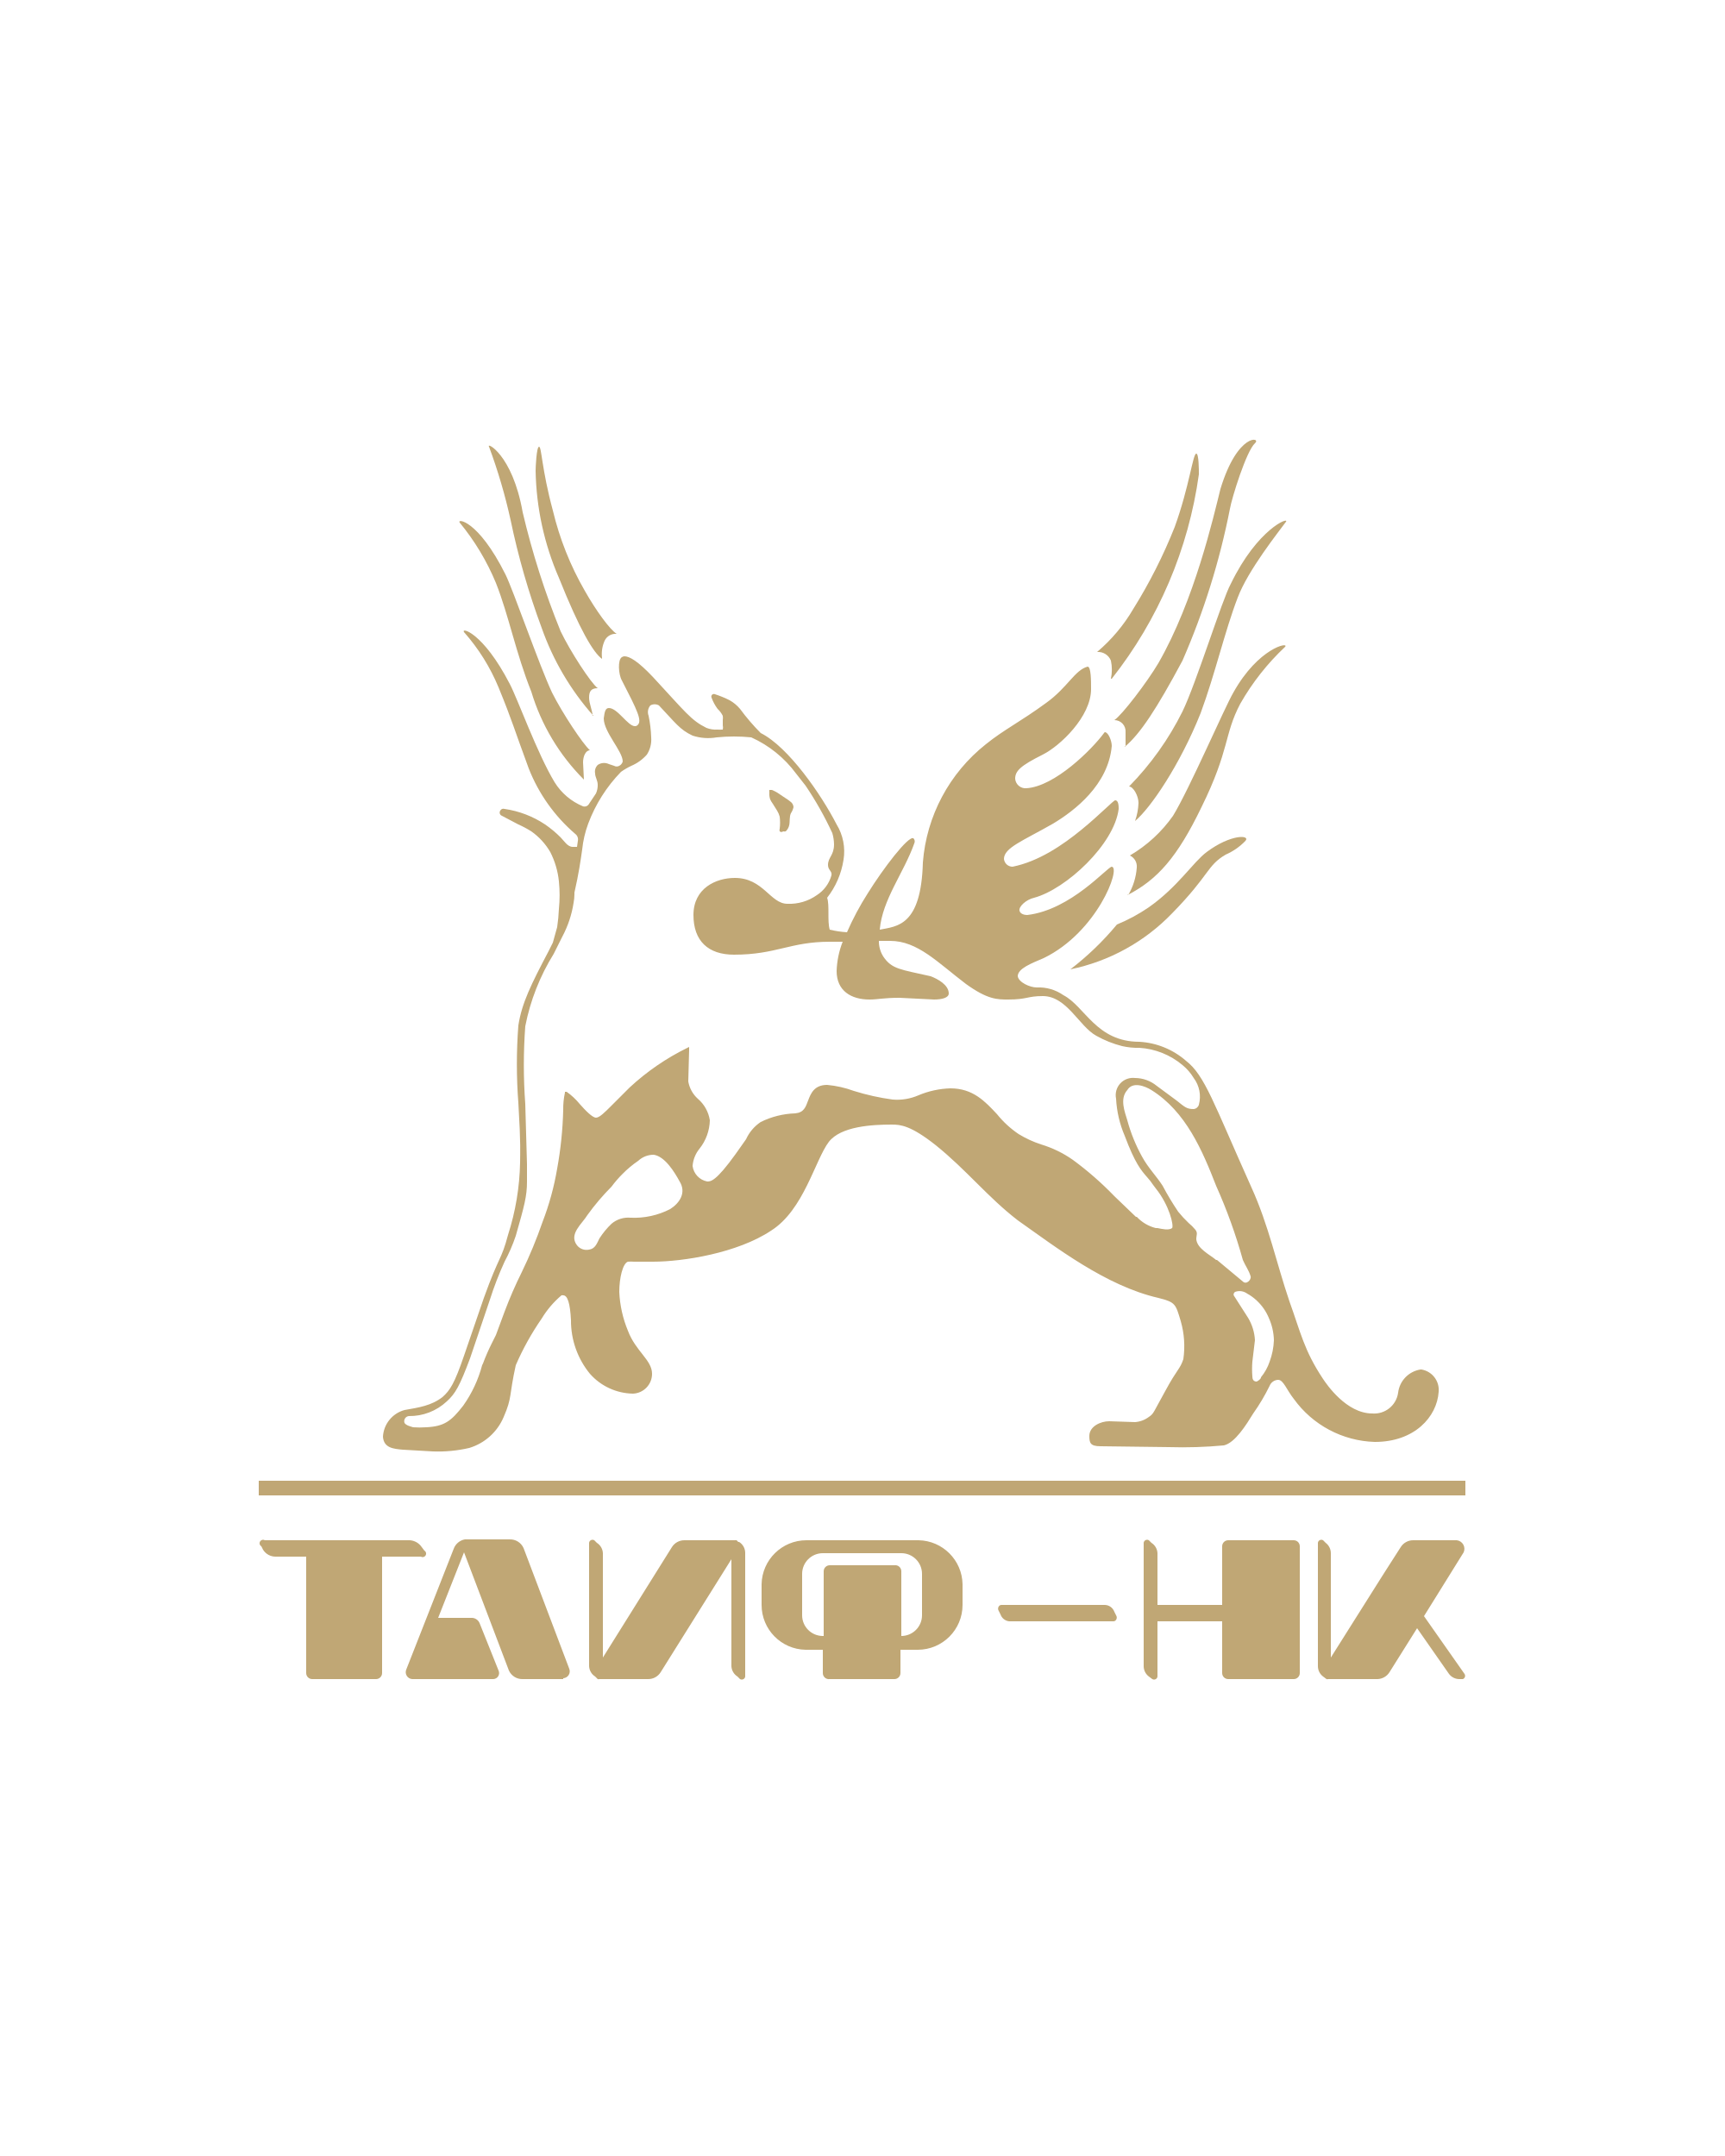
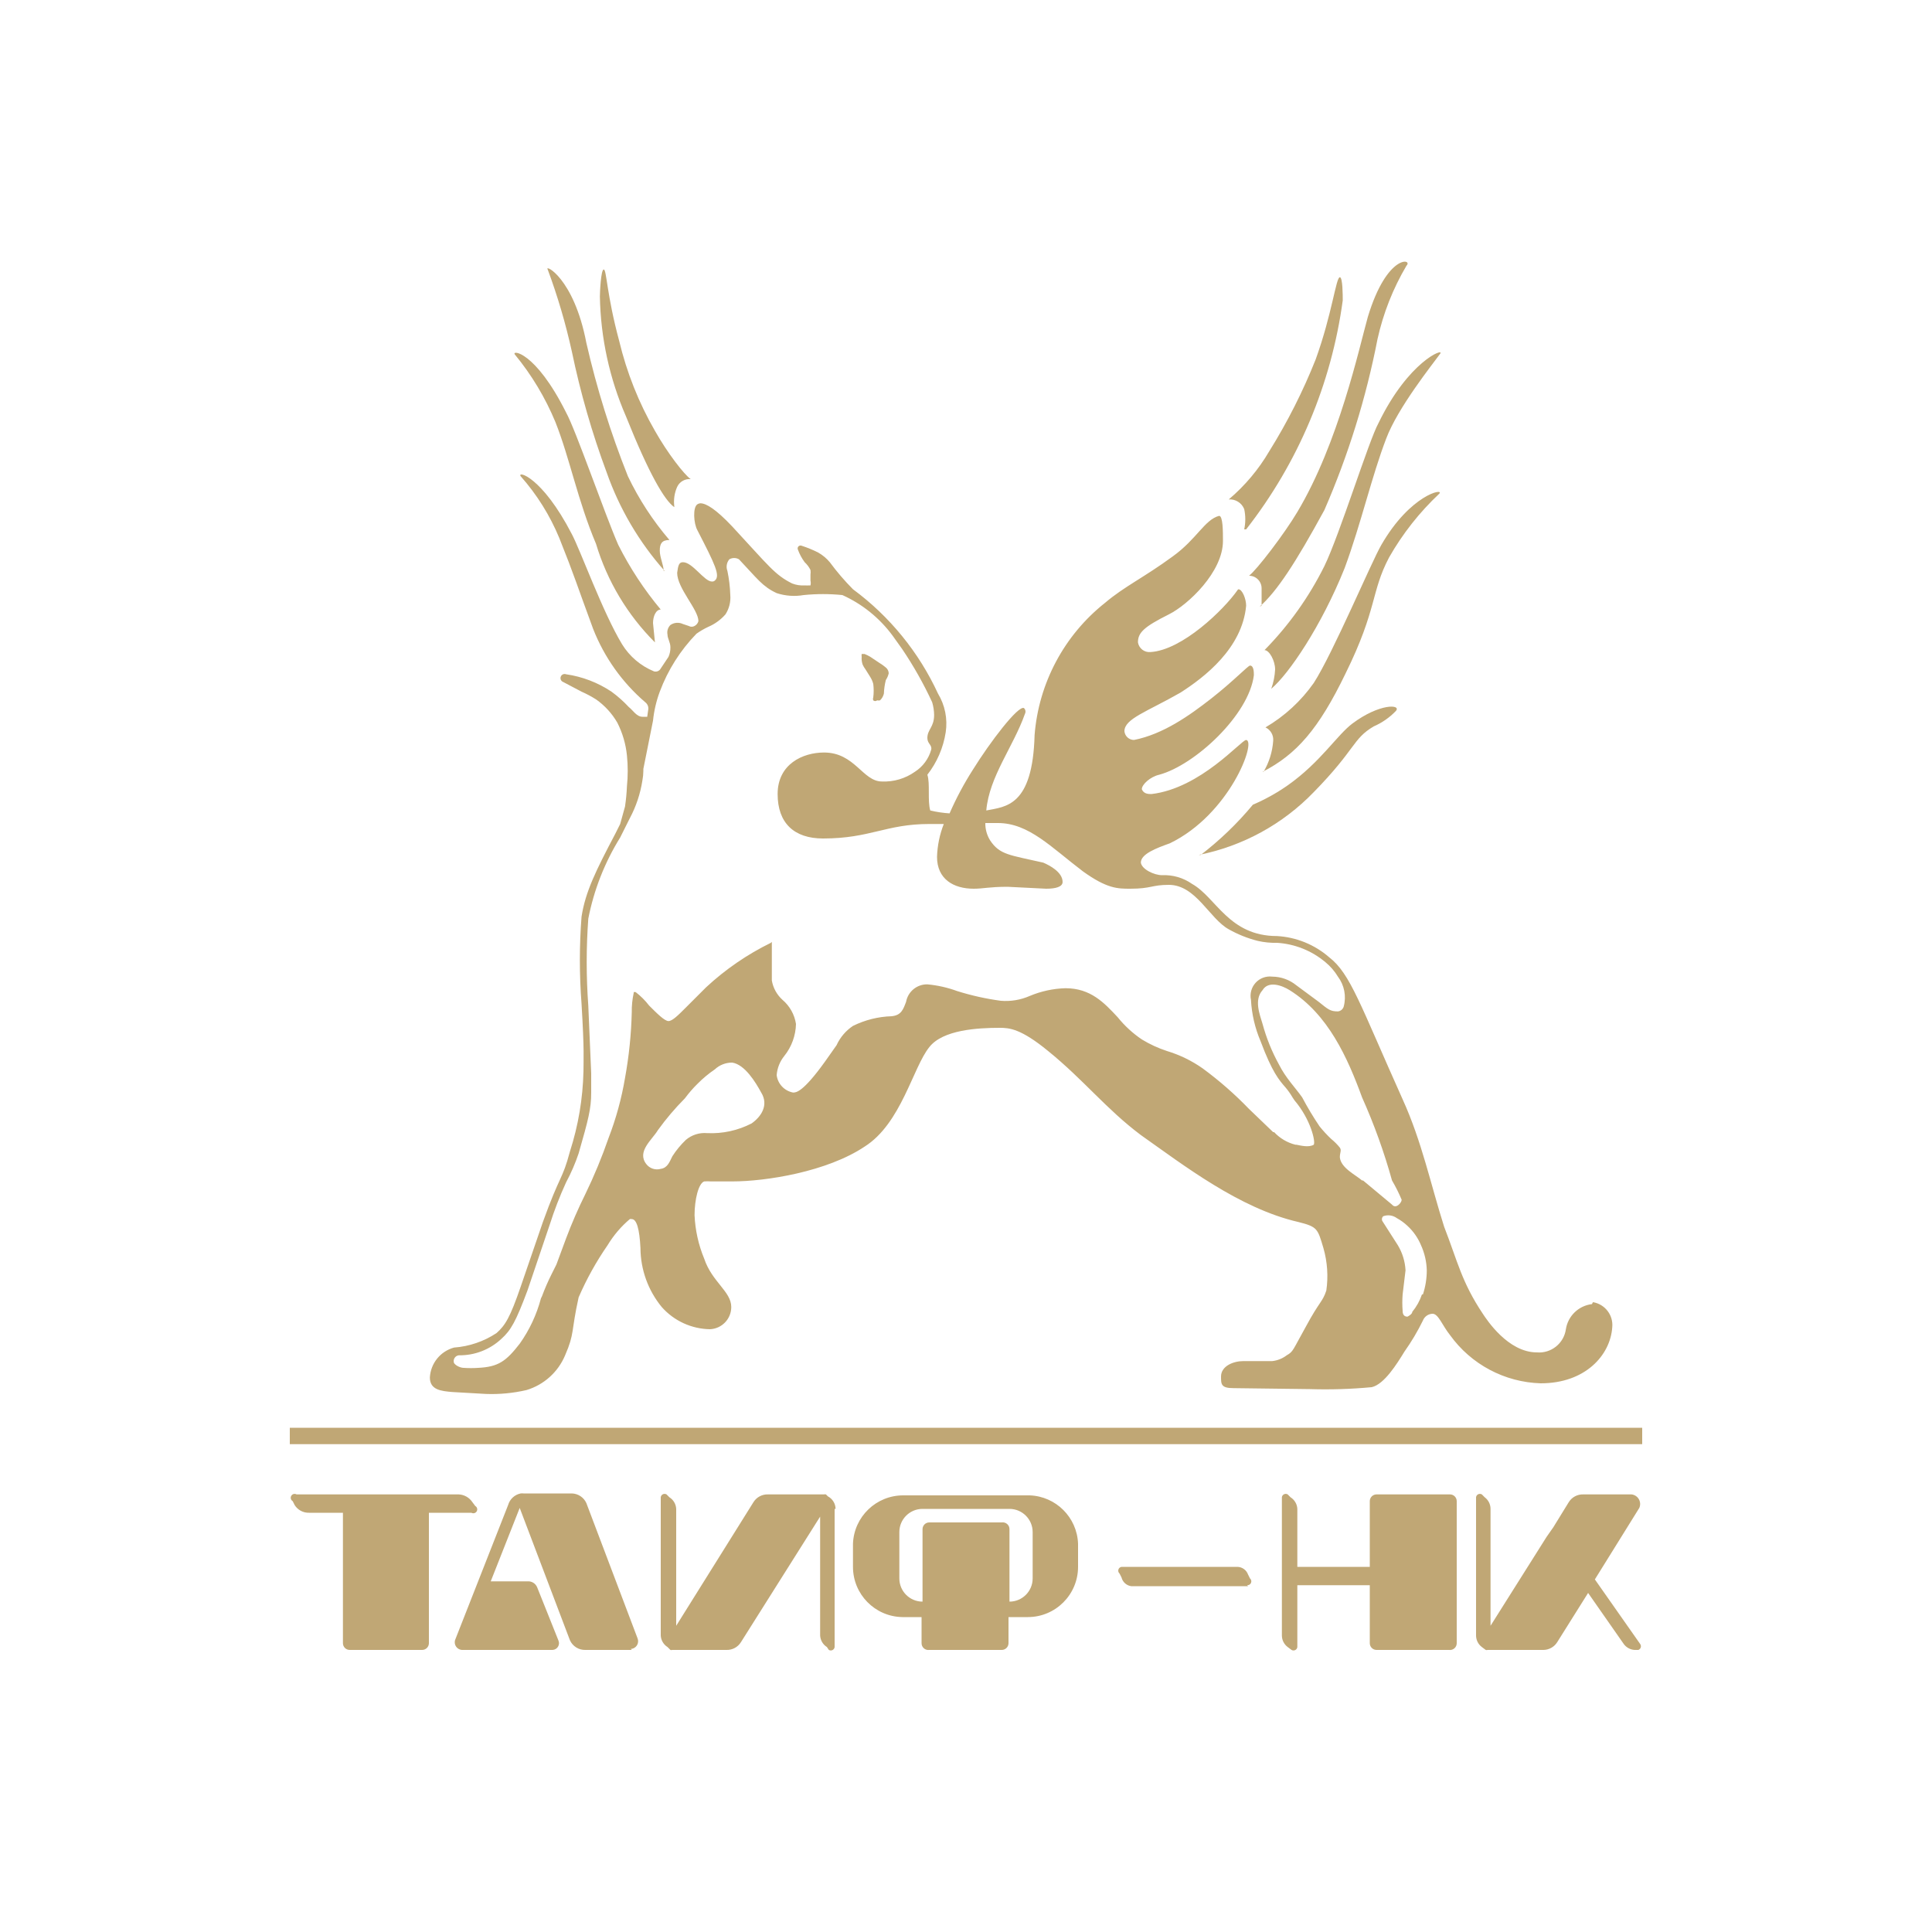
- <svg xmlns="http://www.w3.org/2000/svg" viewBox="0 0 200 250">
-   <defs>
-     <style>.a{fill:#c0a775}</style>
-   </defs>
-   <path d="M30 171.7h139.9v1.7H30zM48.8 180.5h-4.5V194a.7.7 0 0 1-.7.7h-7.4a.7.7 0 0 1-.7-.7v-13.5H32a1.7 1.7 0 0 1-1.5-.8l-.2-.4a.4.4 0 0 1 .4-.7h16.8a1.8 1.8 0 0 1 1.4.8l.3.4a.4.4 0 0 1-.4.7ZM150.7 179.3V194a.7.7 0 0 1-.7.7h-7.6a.7.7 0 0 1-.7-.7v-6h-7.5v6.3a.4.4 0 0 1-.6.4l-.4-.3a1.5 1.5 0 0 1-.6-1.2V179a.4.4 0 0 1 .6-.4l.3.3a1.5 1.5 0 0 1 .7 1.2v6h7.5v-6.8a.7.7 0 0 1 .7-.7h7.6a.7.7 0 0 1 .7.7ZM169.7 194.7h-.5a1.5 1.5 0 0 1-1.2-.6l-3.7-5.3-3.2 5.1a1.7 1.7 0 0 1-1.4.8H154a.3.3 0 0 1-.2 0l-.4-.3a1.5 1.5 0 0 1-.6-1.2V179a.4.4 0 0 1 .6-.4l.3.3a1.5 1.5 0 0 1 .6 1.2v12.1l5.8-9.2.7-1.1 1.6-2.5a1.7 1.7 0 0 1 1.5-.8h5a1 1 0 0 1 .8 1.4l-4.6 7.4 4.7 6.7a.4.4 0 0 1-.2.6ZM86.4 180.1v14.2a.4.4 0 0 1-.6.4l-.3-.3a1.5 1.5 0 0 1-.7-1.2v-12.4l-8.2 13.1a1.7 1.7 0 0 1-1.5.8h-5.6a.3.3 0 0 1-.2 0l-.3-.3a1.5 1.5 0 0 1-.7-1.2V179a.4.4 0 0 1 .6-.4l.3.3a1.5 1.5 0 0 1 .7 1.2v12.1l8-12.8a1.7 1.7 0 0 1 1.5-.8h5.8a.4.4 0 0 1 .2 0l.2.2h.1a1.5 1.5 0 0 1 .7 1.3ZM129.2 188H117a1.2 1.2 0 0 1-1-.8l-.2-.4c-.2-.3 0-.7.3-.7h12a1.2 1.2 0 0 1 1.1.8l.2.4c.2.3 0 .7-.3.7ZM65.3 194.7h-4.7a1.7 1.7 0 0 1-1.6-1L53.8 180l-3 7.6h3.8a1 1 0 0 1 1 .6l2.2 5.5a.7.7 0 0 1-.6 1h-9.4a.8.8 0 0 1-.7-1.1l5.5-14a1.7 1.7 0 0 1 1.3-1.1 1.6 1.6 0 0 1 .3 0h4.9a1.7 1.7 0 0 1 1.6 1l5.3 14a.8.8 0 0 1-.7 1.1ZM106.5 178.6h-13a5.2 5.2 0 0 0-5.2 5.1v2.4a5.2 5.2 0 0 0 5.1 5.2h2v2.7a.7.7 0 0 0 .8.7h7.5a.7.7 0 0 0 .7-.7v-2.7h2a5.2 5.2 0 0 0 5.2-5.2v-2.4a5.2 5.2 0 0 0-5.1-5.1Zm.4 8.7a2.4 2.4 0 0 1-2.4 2.4v-7.5a.7.7 0 0 0-.8-.7h-7.5a.7.7 0 0 0-.7.7v7.5h-.1a2.4 2.4 0 0 1-2.4-2.4v-4.8a2.4 2.4 0 0 1 2.4-2.4h9.1a2.4 2.4 0 0 1 2.4 2.4ZM89.3 92.7a2.7 2.7 0 0 0 .3.5l.5.8a2.6 2.6 0 0 1 .3.7 5.7 5.7 0 0 1 0 1.4.4.4 0 0 0 0 .3.3.3 0 0 0 .4 0 .6.6 0 0 0 .3 0 1.4 1.4 0 0 0 .4-.7c.1-.4 0-1 .2-1.4a2.1 2.1 0 0 0 .3-.7.8.8 0 0 0-.3-.6 5.6 5.6 0 0 0-.7-.5l-.9-.6a3.9 3.9 0 0 0-.6-.3h-.3a1 1 0 0 0 0 .3 2 2 0 0 0 .1.8Z" class="a" />
-   <path d="M164.7 158.8a3.1 3.1 0 0 0-2.6 2.7 2.8 2.8 0 0 1-3 2.4c-3 0-5.3-3.4-5.7-4-2.2-3.3-2.6-5.4-3.9-9-1.5-4.4-2.4-8.8-4.4-13.2-4.4-9.8-5.4-13-7.6-14.7a9 9 0 0 0-5.4-2.2c-5 0-6.3-4.1-8.8-5.4a5 5 0 0 0-3.1-.9c-.8 0-2.1-.6-2.2-1.3 0-.9 1.6-1.5 3-2.1 6.2-3 9-10.5 7.9-10.6-.5 0-4.7 5-9.8 5.6-.3 0-.8-.1-.9-.5-.1-.5.8-1.3 1.7-1.5 3.7-1 9.3-6.2 9.8-10.3 0-.3 0-1-.4-1-.2 0-1.7 1.6-3.9 3.4-2.2 1.8-5 3.7-8 4.3a1 1 0 0 1-1-.9c0-1.3 2.2-2.1 5.7-4.1 2.5-1.5 6.4-4.5 6.8-9 0-.6-.4-1.6-.8-1.6a.2.2 0 0 0-.1.1c-1.4 1.9-5.7 6.2-9 6.4a1.2 1.2 0 0 1-1.3-1.1c0-.9.6-1.5 3.2-2.8 2-1 5.6-4.4 5.6-7.6 0-1 0-2.6-.4-2.6-1.5.4-2.3 2.4-4.8 4.2-3 2.2-4.9 3.1-7 4.8A19.4 19.4 0 0 0 107 100c-.2 7.4-3 7.4-5 7.8.3-3.5 2.8-6.6 4-10a.5.5 0 0 0-.1-.6c-.6-.3-3.5 3.5-5.3 6.4a32.6 32.6 0 0 0-2.4 4.5 11.6 11.6 0 0 1-2-.3c-.3-1 0-2.8-.3-3.7a9.5 9.5 0 0 0 1.9-4.4 6 6 0 0 0-.8-4.1c-1.8-3.5-5.6-9-8.8-10.6a25.2 25.2 0 0 1-2.4-2.8 4.4 4.4 0 0 0-1.2-1 11.8 11.8 0 0 0-1.7-.7.3.3 0 0 0-.4.4 5.1 5.1 0 0 0 .7 1.3 2.8 2.8 0 0 1 .6.8 1.7 1.7 0 0 1 0 .5v.6a1.1 1.1 0 0 1 0 .5.3.3 0 0 1-.1 0 4 4 0 0 1-.5 0 3 3 0 0 1-1.3-.2c-1.8-.9-2.4-1.8-6.2-5.9-1.7-1.8-2.7-2.4-3.3-2.4a.6.6 0 0 0-.3.1c-.5.3-.4 2 0 2.7 1.8 3.5 2.4 4.7 1.8 5.2a.4.4 0 0 1-.3.1c-.8 0-2-2.1-3-2.1-.4 0-.5.4-.6 1.2 0 1.6 2.2 3.8 2.2 5a.8.8 0 0 1-.4.5.6.6 0 0 1-.6 0l-.6-.2a1.3 1.3 0 0 0-1.3.1 1.1 1.1 0 0 0-.3 1c0 .4.3.8.3 1.3a2.3 2.3 0 0 1-.2 1l-.8 1.2a.6.6 0 0 1-.7.3 7 7 0 0 1-3.3-2.8c-2-3.3-4.3-9.7-5.2-11.4-3.1-6-5.7-6.6-5.3-6a22.8 22.8 0 0 1 4 6.4c1.6 3.9 1.8 4.8 3.5 9.4a19.3 19.3 0 0 0 5.4 7.6.8.8 0 0 1 .3.8l-.1.7a2 2 0 0 0-.2 0h-.3c-.6 0-1-.7-1.4-1.1a12.7 12.7 0 0 0-1.8-1.5 11.4 11.4 0 0 0-4.7-1.8.4.4 0 0 0-.5.2.4.4 0 0 0 .2.6l1.9 1a11.6 11.6 0 0 1 1.5.8 7.6 7.6 0 0 1 2.2 2.4 9.6 9.6 0 0 1 1 3.4 15.7 15.7 0 0 1 0 3.2 19.8 19.8 0 0 1-.2 2.1l-.5 1.8-.5 1c-2 3.8-3.1 6-3.5 8.6a58.8 58.8 0 0 0 0 9c.3 5 .2 5.7.2 6.9a29.2 29.2 0 0 1-1.4 8.4c-.8 3-1 2.3-2.8 7.3l-2.3 6.7c-1.1 3.2-1.6 4-2.5 4.8-1.3 1-2.7 1.2-4.4 1.5a3.4 3.4 0 0 0-2.5 3.1c.1 1.3 1.2 1.4 2.3 1.5l3.5.2a16 16 0 0 0 4.2-.4 6.3 6.3 0 0 0 4-3.6c1-2.3.6-2.4 1.4-6a31.5 31.5 0 0 1 3-5.4 11 11 0 0 1 2.3-2.7.4.4 0 0 1 .2 0c.5 0 .8.9.9 2.9a9.7 9.7 0 0 0 2.2 6.2 6.8 6.8 0 0 0 5 2.3 2.3 2.3 0 0 0 2.2-2.3c0-1.6-1.9-2.6-2.8-5a13.3 13.3 0 0 1-1-4.5c0-1.6.4-3.3 1-3.5a4.5 4.5 0 0 1 .7 0h2.2c3.5 0 9.8-1 13.7-3.6 3.8-2.4 5.1-8.2 6.7-10.3 1.4-1.8 5-2 7.3-2 1 0 2.2.1 5.1 2.4 3.6 2.9 6 6 9.5 8.7 4.4 3.1 10.2 7.6 16.3 9 2 .5 2 .7 2.6 2.7a10.5 10.5 0 0 1 .3 4.4c-.4 1.2-.7 1.1-2.1 3.7-1.4 2.5-1.3 2.6-1.9 3a3 3 0 0 1-1.6.6l-3-.1c-1 0-2.3.6-2.3 1.7 0 .8.1 1.2 1.3 1.2l7.9.1a51.5 51.5 0 0 0 6.4-.2c1.3-.3 2.6-2.4 3.4-3.7a23 23 0 0 0 1.9-3.2 1.1 1.1 0 0 1 1-.7c.6 0 1 1.2 1.8 2.2a12 12 0 0 0 9.4 5c4.6 0 7.2-2.9 7.4-5.8a2.4 2.4 0 0 0-2-2.6Zm-87-18.6a9.1 9.1 0 0 1-4.6 1 3 3 0 0 0-2.2.7 9.3 9.3 0 0 0-1.4 1.7c-.3.6-.5 1.2-1.2 1.3a1.4 1.4 0 0 1-1.4-.5c-1-1.3.6-2.5 1.2-3.5a27.2 27.2 0 0 1 2.8-3.3 12.8 12.8 0 0 1 1.3-1.5 12 12 0 0 1 1.8-1.5 2.6 2.6 0 0 1 1.8-.7c1.3.2 2.4 2 3 3.1.8 1.3 0 2.5-1.1 3.2Zm58.2 2.2c-.4.3-1.2.1-1.7 0h-.2a4.5 4.5 0 0 1-2.2-1.3h-.1l-2.5-2.4a37.5 37.5 0 0 0-4.8-4.2 12.9 12.9 0 0 0-3.7-1.8 12.4 12.4 0 0 1-2.6-1.2 11.4 11.4 0 0 1-2.5-2.3c-1.4-1.5-2.8-3-5.4-3a10.3 10.3 0 0 0-3.7.8 6.2 6.2 0 0 1-3 .5 27.3 27.3 0 0 1-4.5-1 12.2 12.2 0 0 0-3.1-.7c-1.5 0-1.9 1-2.2 1.8-.3.8-.5 1.4-1.5 1.5a9.7 9.7 0 0 0-4 1 4.8 4.8 0 0 0-1.7 2l-1.2 1.7C83 137 82.4 137 82 137a2.1 2.1 0 0 1-1.7-1.8 3.6 3.6 0 0 1 .8-2 5.5 5.5 0 0 0 1.2-3.3 4.1 4.1 0 0 0-1.4-2.5 3.5 3.5 0 0 1-1.1-2l.1-3.7v-.3l-.2.1a27.8 27.8 0 0 0-6.7 4.6l-2.1 2.1c-.8.8-1.4 1.4-1.8 1.4-.4 0-1.2-.8-1.9-1.6a7.6 7.6 0 0 0-1.5-1.4h-.2v.1a8.7 8.7 0 0 0-.2 2 43.8 43.8 0 0 1-.7 6.8 32 32 0 0 1-1.7 6.2 52.7 52.7 0 0 1-2.4 5.8 48.8 48.8 0 0 0-2 4.6l-1 2.7-.5 1a23.2 23.2 0 0 0-1 2.3l-.1.2a14.5 14.5 0 0 1-2.2 4.7c-1.4 1.8-2.2 2.4-4.3 2.5a10.6 10.6 0 0 1-1.5 0c-.3-.1-.8-.2-1-.5a.6.6 0 0 1 .5-.8 6.3 6.3 0 0 0 4.4-1.7c1-.9 1.5-1.8 2.7-5l2.3-6.8a38.8 38.8 0 0 1 1.7-4.4 19.5 19.5 0 0 0 1.3-3c1-3.5 1.3-4.6 1.3-6.3v-2l-.2-7a61.5 61.5 0 0 1 0-9 25 25 0 0 1 3.3-8.4l1-2a12.3 12.3 0 0 0 1.3-3.9 5.5 5.5 0 0 0 .1-1v-.2c.5-2.2.7-3.6.9-5a12.2 12.2 0 0 1 .7-3 17.3 17.3 0 0 1 3.8-6 8 8 0 0 1 1.2-.7 5 5 0 0 0 1.8-1.3 3.2 3.2 0 0 0 .5-2 14.5 14.5 0 0 0-.3-2.5 1.2 1.2 0 0 1 .2-1.2 1 1 0 0 1 1 0c1.9 2 2.4 2.8 3.9 3.5a5.8 5.8 0 0 0 2.8.2 20.2 20.2 0 0 1 4 0 13.2 13.2 0 0 1 5.2 4.2l1.1 1.4a39.3 39.3 0 0 1 3.1 5.5 4.9 4.9 0 0 1 .2 1.3c0 1.3-.7 1.5-.7 2.4 0 .6.5.7.4 1.2a4 4 0 0 1-1.7 2.3 5.5 5.5 0 0 1-3.4 1c-2 0-2.8-3-6.1-3-2.2 0-4.8 1.2-4.8 4.3 0 3 1.7 4.6 4.7 4.6 4.9 0 6.5-1.5 11.1-1.5h1.5a10.2 10.2 0 0 0-.7 3.4c0 2.3 1.7 3.3 3.8 3.3 1 0 1.6-.2 3.5-.2l4 .2c.9 0 1.7-.2 1.7-.7 0-1-1.3-1.7-2.1-2-3.5-.8-4.5-.8-5.5-2.3a3.3 3.3 0 0 1-.5-1.8h1.3c3.2 0 5.5 2.5 8.8 5 2.5 1.8 3.6 1.8 4.9 1.8 2.2 0 2.2-.4 4-.4 2.8 0 4.2 3.5 6.2 4.6a12.2 12.2 0 0 0 3 1.2 8 8 0 0 0 2 .2 8.6 8.6 0 0 1 5 2 5.8 5.8 0 0 1 1.3 1.5 3.6 3.6 0 0 1 .6 3.1.7.7 0 0 1-.6.5c-.8 0-1-.2-2-1l-2.3-1.7a4 4 0 0 0-2.5-.9 2 2 0 0 0-2.2 2.4 12.6 12.6 0 0 0 1 4.3c1.2 3.2 1.9 4 2.6 4.8a7.1 7.1 0 0 1 .7.9l.3.4c1.6 2 2.1 4.3 1.9 4.6Zm5.1 3.7c-.7-.6-2.2-1.3-2.3-2.4 0-.5.2-.7-.1-1.1a6 6 0 0 0-.8-.8 13.1 13.1 0 0 1-1.2-1.3 32.9 32.9 0 0 1-1.8-3c-.7-1.1-1.7-2.1-2.4-3.4a19 19 0 0 1-1.7-4.2c-.3-1-.9-2.5 0-3.5.6-1 2-.5 2.8 0 4 2.5 5.9 7 7.5 11.1a61 61 0 0 1 3.1 8.6c.3.7.7 1.2.9 1.9.1.4-.5 1-.9.6l-3-2.5Zm6.2 11.8a5.7 5.7 0 0 1-1 1.8c0 .2-.3.4-.5.5-.4 0-.5-.3-.5-.6a10.8 10.8 0 0 1 0-1.7l.3-2.5a5.6 5.6 0 0 0-.8-2.6l-1.6-2.5a.3.3 0 0 1 0-.4.3.3 0 0 1 .1-.1 1.5 1.5 0 0 1 1.4.2 5.3 5.3 0 0 1 1.1.8 5.7 5.7 0 0 1 1.4 2 6.7 6.7 0 0 1 .6 2.6 8 8 0 0 1-.5 2.5Z" class="a" />
-   <path d="M69.8 76.4c-1-.7-2.6-3.4-5-9.4a32.6 32.6 0 0 1-2.7-12.4c0-.4.1-2.8.4-2.8.3 0 .3 2.6 1.6 7.4a34.8 34.8 0 0 0 3.7 9.3c1.3 2.3 2.9 4.5 3.7 5a1.4 1.4 0 0 0-1.4.8 3.8 3.8 0 0 0-.3 2ZM68.8 83a30.7 30.7 0 0 1-6-10.2 86.3 86.3 0 0 1-3.6-12.5 64 64 0 0 0-2.5-8.5c-.4-.6 2.7.8 3.9 7.6A93.5 93.5 0 0 0 65 73.2c1.1 2.3 3.5 6 4.3 6.6-.8 0-1 .4-1 1.1 0 .7.4 1.5.4 2.1ZM67.7 90.4a24.3 24.3 0 0 1-6.1-10.2c-1.8-4.5-2.6-8.8-4.1-12.6a27.7 27.7 0 0 0-4.2-7c-.4-.5 2.1-.4 5.3 6 .9 1.8 3.9 10.5 5.4 13.7 1.2 2.4 3.6 6 4.4 6.7-.5 0-.8.7-.8 1.4l.1 2ZM128.9 78.7A49.2 49.2 0 0 0 139 55c0-.5 0-2.4-.3-2.4-.4 0-.8 3.8-2.5 8.5a59.4 59.4 0 0 1-4.8 9.5 19.3 19.3 0 0 1-4.2 5 1.6 1.6 0 0 1 1.6 1 5 5 0 0 1 0 2.1ZM130.4 86.6c1.8-1.5 3.7-4.4 6.7-10a84.7 84.7 0 0 0 5.5-17.6c.2-1.2 1.9-6.7 2.9-7.6.8-.7-2-1.3-4 5.3-.8 3.2-3 12.9-7.2 20.2-1.3 2.2-4.2 6-5.1 6.6a1.3 1.3 0 0 1 1.3 1.4v1.7ZM131.6 95.2c1.8-1.5 5.2-6.5 7.6-12.5 1.7-4.6 2.8-9.5 4.3-13.4 1.2-3.2 4.8-7.7 5.6-8.8.4-.6-3.3.8-6.4 7.2-1 1.8-4 11.5-5.6 14.8a34 34 0 0 1-6.2 8.7c.5 0 1.1 1.1 1.1 1.9a7 7 0 0 1-.4 2.1ZM130.7 103.8c3.5-1.8 5.8-4.4 8.6-10.2 3.3-6.7 2.6-8.4 4.5-12A28.2 28.2 0 0 1 149 75c.5-.6-3.1.1-6 5.3-1 1.7-5.1 11.2-7 14.3a16 16 0 0 1-5 4.6 1.4 1.4 0 0 1 .8 1.4 7.3 7.3 0 0 1-1 3.2ZM124.1 112.4a22.7 22.7 0 0 0 11.8-6.5c4.4-4.5 4-5.5 6.2-6.8a7.1 7.1 0 0 0 2.3-1.6c.6-.7-1.7-.8-4.5 1.3-1.6 1.2-3.3 4-6.7 6.4a20 20 0 0 1-3.7 2 33.5 33.5 0 0 1-5.4 5.2Z" class="a" />
+ <svg xmlns="http://www.w3.org/2000/svg" viewBox="0 0 200 200" width="200" height="200">
+   <path d="M30 147.8h140v1.7H30Zm18.9 8.8h-4.5v13.5a.7.7 0 0 1-.7.7h-7.5a.7.7 0 0 1-.7-.7v-13.5H32a1.7 1.7 0 0 1-1.5-.8l-.2-.4a.4.4 0 0 1 .4-.7h16.8a1.8 1.8 0 0 1 1.4.8l.3.4a.4.4 0 1 1-.4.7Zm101.9-1.2v14.7a.7.7 0 0 1-.8.7h-7.5a.7.7 0 0 1-.7-.7v-6h-7.5v6.3a.4.4 0 0 1-.6.4l-.4-.3a1.5 1.5 0 0 1-.6-1.2v-14.2a.4.4 0 0 1 .6-.4l.3.3a1.5 1.5 0 0 1 .7 1.2v6h7.5v-6.8a.7.7 0 0 1 .7-.7h7.6a.7.7 0 0 1 .7.7Zm19 15.4h-.6a1.5 1.5 0 0 1-1.1-.6l-3.7-5.3-3.2 5.1a1.7 1.7 0 0 1-1.4.8H154a.3.3 0 0 1-.2 0l-.4-.3a1.5 1.5 0 0 1-.6-1.2v-14.2a.4.4 0 0 1 .6-.4l.3.3a1.5 1.5 0 0 1 .6 1.2v12.1l5.8-9.2.7-1 1.6-2.6a1.7 1.7 0 0 1 1.5-.8h5a1 1 0 0 1 .8 1.4l-4.6 7.4 4.7 6.7a.4.4 0 0 1-.2.6Zm-83.4-14.6v14.2a.4.4 0 0 1-.6.4l-.2-.3a1.5 1.5 0 0 1-.7-1.2V157L76.7 170a1.7 1.7 0 0 1-1.5.8h-5.6a.3.3 0 0 1-.2 0l-.3-.3a1.5 1.5 0 0 1-.7-1.2v-14.2a.4.4 0 0 1 .6-.4l.3.3a1.5 1.5 0 0 1 .7 1.2v12.1l8-12.8a1.7 1.7 0 0 1 1.5-.8h5.8a.4.4 0 0 1 .2 0l.2.2a1.5 1.5 0 0 1 .8 1.3Zm42.8 8h-12.1a1.2 1.2 0 0 1-1-.9l-.2-.4a.4.4 0 0 1 .2-.7h12a1.2 1.2 0 0 1 1.1.8l.2.4a.4.4 0 0 1-.3.7Zm-63.8 6.6h-4.8a1.7 1.7 0 0 1-1.6-1l-5.2-13.7-3 7.6h3.8a1 1 0 0 1 1 .6l2.2 5.5a.7.7 0 0 1-.6 1h-9.4a.8.8 0 0 1-.7-1l5.5-14a1.7 1.7 0 0 1 1.3-1.2 1.6 1.6 0 0 1 .3 0h5a1.7 1.7 0 0 1 1.5 1l5.3 14a.8.8 0 0 1-.7 1.1Zm41.1-16h-13a5.2 5.2 0 0 0-5.2 5v2.4a5.2 5.2 0 0 0 5.1 5.2h2v2.7a.7.7 0 0 0 .8.7h7.5a.7.7 0 0 0 .7-.7v-2.7h2a5.2 5.2 0 0 0 5.2-5.2v-2.4a5.2 5.2 0 0 0-5-5Zm.4 8.6a2.4 2.4 0 0 1-2.4 2.4v-7.5a.7.7 0 0 0-.8-.7h-7.5a.7.7 0 0 0-.7.7v7.5a2.4 2.4 0 0 1-2.4-2.4v-4.8a2.4 2.4 0 0 1 2.4-2.4h9a2.4 2.4 0 0 1 2.4 2.4ZM89.3 68.8a2.7 2.7 0 0 0 .3.5l.5.8a2.6 2.6 0 0 1 .3.7 5.7 5.7 0 0 1 0 1.4.4.4 0 0 0 0 .3.3.3 0 0 0 .4 0 .6.6 0 0 0 .3 0 1.4 1.4 0 0 0 .4-.7 6.8 6.8 0 0 1 .2-1.4 2.1 2.1 0 0 0 .3-.7.8.8 0 0 0-.3-.6 5.6 5.6 0 0 0-.7-.5l-.9-.6a3.9 3.9 0 0 0-.6-.3h-.3a1 1 0 0 0 0 .3 2 2 0 0 0 .1.8Z" fill="#c0a775" />
+   <path d="M164.8 135a3.1 3.1 0 0 0-2.7 2.6 2.8 2.8 0 0 1-3 2.4c-3 0-5.2-3.4-5.6-4-2.2-3.3-2.6-5.4-4-9-1.4-4.4-2.3-8.8-4.3-13.2-4.4-9.8-5.4-13-7.6-14.7a9 9 0 0 0-5.4-2.2c-5 0-6.3-4-8.8-5.4a5 5 0 0 0-3.1-.9c-.8 0-2.1-.6-2.2-1.3 0-.9 1.6-1.5 3-2 6.2-3 9-10.6 7.9-10.7-.5 0-4.7 5-9.8 5.6-.3 0-.8 0-1-.5 0-.5.9-1.3 1.8-1.5 3.7-1 9.3-6.2 9.8-10.3 0-.3 0-1-.4-1-.2 0-1.7 1.6-4 3.4s-5 3.7-8 4.3a1 1 0 0 1-1-.9c0-1.3 2.3-2 5.8-4 2.5-1.6 6.4-4.6 6.8-9 0-.7-.4-1.7-.8-1.7a.2.2 0 0 0-.1.1c-1.4 2-5.7 6.2-9 6.4a1.2 1.2 0 0 1-1.3-1c0-1 .6-1.6 3.2-2.9 2-1 5.6-4.4 5.6-7.6 0-1 0-2.6-.4-2.6-1.5.4-2.3 2.4-4.8 4.2-3 2.2-5 3.1-7 4.8a19.4 19.4 0 0 0-7.3 13.7c-.2 7.4-3 7.4-5 7.8.3-3.5 2.8-6.6 4-10a.5.5 0 0 0-.1-.6c-.6-.3-3.5 3.5-5.3 6.4a32.6 32.6 0 0 0-2.4 4.5 11.6 11.6 0 0 1-2-.3c-.3-1 0-2.8-.3-3.7a9.5 9.5 0 0 0 1.9-4.4 6 6 0 0 0-.8-4A28 28 0 0 0 88.3 61a25.2 25.2 0 0 1-2.4-2.8 4.4 4.4 0 0 0-1.2-1 11.8 11.8 0 0 0-1.7-.7.3.3 0 0 0-.4.4 5.1 5.1 0 0 0 .7 1.3 2.8 2.8 0 0 1 .6.8 1.7 1.7 0 0 1 0 .5v.6a1.1 1.1 0 0 1 0 .5.3.3 0 0 1-.1 0 4 4 0 0 1-.5 0 3 3 0 0 1-1.3-.2c-1.8-.9-2.4-1.8-6.2-5.9-1.7-1.8-2.7-2.4-3.3-2.4a.6.6 0 0 0-.3.1c-.5.3-.4 2 0 2.7 1.8 3.5 2.4 4.7 1.8 5.2a.4.4 0 0 1-.3.1c-.8 0-2-2-3-2-.4 0-.5.3-.6 1.1 0 1.6 2.2 3.8 2.2 5a.8.8 0 0 1-.4.5.6.6 0 0 1-.6 0l-.6-.2a1.3 1.3 0 0 0-1.3.1 1.1 1.1 0 0 0-.3 1c0 .4.3.8.3 1.3a2.3 2.3 0 0 1-.2 1l-.8 1.2a.6.6 0 0 1-.7.3 7 7 0 0 1-3.3-2.8c-2-3.3-4.3-9.7-5.2-11.4-3.1-6-5.7-6.6-5.3-6a22.8 22.8 0 0 1 4 6.4c1.6 4 1.8 4.8 3.5 9.4a19.3 19.3 0 0 0 5.4 7.6.8.8 0 0 1 .3.8l-.1.7h-.5c-.6 0-1-.7-1.4-1a12.7 12.7 0 0 0-1.8-1.6 11.4 11.4 0 0 0-4.7-1.8.4.4 0 1 0-.3.8l1.9 1a11.6 11.6 0 0 1 1.5.8 7.6 7.6 0 0 1 2.2 2.4 9.6 9.6 0 0 1 1 3.4 15.7 15.7 0 0 1 0 3.2 19.8 19.8 0 0 1-.2 2.1l-.5 1.8-.5 1c-2 3.8-3.1 6-3.5 8.6a58.8 58.8 0 0 0 0 9c.3 5 .2 5.7.2 7a29.2 29.2 0 0 1-1.4 8.3c-.8 3-1 2.3-2.8 7.3l-2.3 6.7c-1.1 3.2-1.6 4-2.5 4.8a9.2 9.2 0 0 1-4.4 1.5 3.4 3.4 0 0 0-2.5 3.1c0 1.3 1.2 1.4 2.3 1.5l3.5.2a16 16 0 0 0 4.2-.4 6.3 6.3 0 0 0 4-3.6c1-2.3.6-2.4 1.4-6a31.5 31.5 0 0 1 3-5.4 11 11 0 0 1 2.3-2.7.4.4 0 0 1 .2 0c.5 0 .8 1 .9 3a9.7 9.7 0 0 0 2.2 6.1 6.8 6.8 0 0 0 5 2.3 2.3 2.3 0 0 0 2.2-2.3c0-1.6-2-2.6-2.8-5a13.3 13.3 0 0 1-1-4.5c0-1.6.4-3.3 1-3.5a4.5 4.5 0 0 1 .7 0h2.2c3.5 0 9.8-1 13.7-3.6 3.8-2.4 5-8.2 6.7-10.3 1.4-1.8 5-2 7.3-2 1 0 2.2.1 5 2.4 3.7 3 6 6 9.6 8.7 4.4 3.1 10.2 7.6 16.3 9 2 .5 2 .7 2.6 2.7a10.5 10.5 0 0 1 .3 4.4c-.4 1.2-.7 1.1-2.1 3.7-1.4 2.5-1.3 2.6-2 3a3 3 0 0 1-1.5.6h-3c-1 0-2.3.5-2.3 1.6 0 .8 0 1.2 1.3 1.2l7.9.1a51.5 51.5 0 0 0 6.4-.2c1.3-.3 2.6-2.4 3.4-3.7a23 23 0 0 0 1.9-3.2 1.1 1.1 0 0 1 1-.7c.6 0 1 1.2 1.8 2.2a12 12 0 0 0 9.4 5c4.6 0 7.2-2.9 7.4-5.8a2.4 2.4 0 0 0-2-2.6Zm-87-18.7a9.1 9.1 0 0 1-4.6 1 3 3 0 0 0-2.2.7 9.3 9.3 0 0 0-1.4 1.7c-.3.6-.5 1.2-1.2 1.3a1.4 1.4 0 0 1-1.5-.5c-1-1.3.6-2.5 1.2-3.5a27.2 27.2 0 0 1 2.8-3.3 12.8 12.8 0 0 1 1.3-1.5 12 12 0 0 1 1.8-1.5 2.6 2.6 0 0 1 1.8-.7c1.3.2 2.4 2 3 3.1.8 1.3 0 2.5-1 3.2Zm58.2 2.2c-.5.3-1.3.1-1.8 0h-.1a4.5 4.5 0 0 1-2.2-1.3h-.1l-2.5-2.4a37.5 37.5 0 0 0-4.8-4.2 12.9 12.9 0 0 0-3.7-1.8 12.4 12.4 0 0 1-2.6-1.2 11.4 11.4 0 0 1-2.5-2.3c-1.4-1.5-2.8-3-5.4-3a10.3 10.3 0 0 0-3.7.8 6.2 6.2 0 0 1-3 .5 27.3 27.3 0 0 1-4.5-1 12.2 12.2 0 0 0-3.1-.7 2.2 2.2 0 0 0-2.2 1.8c-.3.8-.5 1.4-1.5 1.5a9.7 9.7 0 0 0-4 1 4.8 4.8 0 0 0-1.7 2l-1.2 1.7c-2.3 3.2-3 3.2-3.3 3.2a2.1 2.1 0 0 1-1.7-1.8 3.6 3.6 0 0 1 .8-2 5.5 5.5 0 0 0 1.2-3.3 4.1 4.1 0 0 0-1.4-2.5 3.5 3.5 0 0 1-1.1-2v-4l-.1.1a27.8 27.8 0 0 0-6.7 4.6l-2.1 2.1c-.8.8-1.4 1.4-1.8 1.4s-1.2-.8-2-1.6a7.6 7.6 0 0 0-1.4-1.4h-.2v.1a8.7 8.7 0 0 0-.2 2 43.8 43.8 0 0 1-.7 6.8 32 32 0 0 1-1.7 6.2 52.7 52.7 0 0 1-2.4 5.8 48.8 48.8 0 0 0-2 4.6l-1 2.7-.5 1a23.2 23.2 0 0 0-1 2.3l-.1.2a14.5 14.5 0 0 1-2.2 4.7c-1.4 1.8-2.2 2.4-4.3 2.5a10.6 10.6 0 0 1-1.5 0c-.3 0-.8-.2-1-.5a.6.6 0 0 1 .5-.8 6.3 6.3 0 0 0 4.4-1.7c1-.9 1.5-1.8 2.7-5l2.3-6.8a38.8 38.8 0 0 1 1.7-4.4 19.5 19.5 0 0 0 1.3-3c1-3.5 1.3-4.6 1.3-6.3v-2l-.3-7a61.5 61.5 0 0 1 0-9 25 25 0 0 1 3.3-8.4l1-2a12.3 12.3 0 0 0 1.3-3.9 5.5 5.5 0 0 0 .1-1v-.2l1-5a12.2 12.2 0 0 1 .7-3 17.3 17.3 0 0 1 3.8-6 8 8 0 0 1 1.2-.7 5 5 0 0 0 1.8-1.3 3.2 3.2 0 0 0 .5-2 14.5 14.5 0 0 0-.3-2.5 1.2 1.2 0 0 1 .2-1.2 1 1 0 0 1 1 0c1.9 2 2.4 2.8 3.9 3.5a5.8 5.8 0 0 0 2.8.2 20.2 20.2 0 0 1 4 0 13.2 13.2 0 0 1 5.2 4.2l1 1.4a39.3 39.3 0 0 1 3.1 5.5 4.9 4.9 0 0 1 .2 1.3c0 1.3-.7 1.5-.7 2.4 0 .6.5.7.4 1.2a4 4 0 0 1-1.7 2.3 5.5 5.5 0 0 1-3.4 1c-2 0-2.8-3-6-3-2.2 0-4.8 1.2-4.8 4.3 0 3 1.7 4.6 4.7 4.6 4.9 0 6.5-1.5 11-1.5h1.5a10.2 10.2 0 0 0-.7 3.4c0 2.3 1.7 3.3 3.8 3.3 1 0 1.6-.2 3.5-.2l4 .2c1 0 1.7-.2 1.7-.7 0-1-1.3-1.7-2-2-3.5-.8-4.5-.8-5.5-2.3a3.3 3.3 0 0 1-.5-1.8h1.3c3.2 0 5.5 2.5 8.8 5 2.5 1.8 3.6 1.8 4.9 1.8 2.2 0 2.2-.4 4-.4 2.8 0 4.2 3.5 6.2 4.6a12.2 12.2 0 0 0 3 1.2 8 8 0 0 0 2 .2 8.6 8.6 0 0 1 5 2 5.8 5.8 0 0 1 1.3 1.5 3.6 3.6 0 0 1 .6 3.1.7.7 0 0 1-.6.5c-.8 0-1-.2-2-1l-2.3-1.7a4 4 0 0 0-2.5-.9 2 2 0 0 0-2.2 2.4 12.6 12.6 0 0 0 1 4.3c1.2 3.2 1.9 4 2.6 4.8a7.1 7.1 0 0 1 .7 1l.2.3c1.7 2 2.2 4.3 2 4.6Zm5 3.7c-.7-.6-2.2-1.3-2.3-2.4 0-.5.2-.7 0-1a6 6 0 0 0-.9-.9 13.1 13.1 0 0 1-1.2-1.3 33 33 0 0 1-1.8-3c-.7-1-1.7-2-2.4-3.4a19 19 0 0 1-1.7-4.2c-.3-1-.9-2.5 0-3.5.6-1 2-.5 2.8 0 4 2.5 6 7 7.5 11.1a61 61 0 0 1 3.1 8.6 16.3 16.3 0 0 1 1 2c0 .3-.6 1-1 .5l-3-2.5Zm6.2 11.8a5.7 5.7 0 0 1-1 1.8c0 .2-.3.4-.5.5-.4 0-.5-.3-.5-.6a10.8 10.8 0 0 1 0-1.7l.3-2.5a5.6 5.6 0 0 0-.8-2.6l-1.6-2.5a.4.4 0 0 1 .1-.5 1.5 1.5 0 0 1 1.4.2 5.3 5.3 0 0 1 1.1.8 5.7 5.7 0 0 1 1.4 2 6.7 6.7 0 0 1 .6 2.6 8 8 0 0 1-.4 2.5Z" fill="#c0a775" />
+   <path d="M69.8 52.5c-1-.7-2.6-3.4-5-9.4a32.6 32.6 0 0 1-2.7-12.4c0-.4.1-2.8.4-2.8s.3 2.6 1.6 7.4a34.8 34.8 0 0 0 3.7 9.3c1.3 2.3 3 4.5 3.7 5a1.4 1.4 0 0 0-1.4.8 3.8 3.8 0 0 0-.3 2Zm-1 6.6a30.7 30.7 0 0 1-6-10.2 86.3 86.3 0 0 1-3.6-12.5 64 64 0 0 0-2.5-8.5c-.4-.6 2.7.8 4 7.6A93.5 93.5 0 0 0 65 49.3a30 30 0 0 0 4.3 6.6c-.8 0-1 .4-1 1.1s.4 1.5.4 2.1Zm-1 7.4a24.3 24.3 0 0 1-6.1-10.2c-1.9-4.5-2.7-8.8-4.2-12.6a27.7 27.7 0 0 0-4.2-7c-.4-.5 2.1-.4 5.3 6 1 1.8 4 10.5 5.4 13.7a35 35 0 0 0 4.4 6.7c-.5 0-.8.7-.8 1.4ZM129 54.8a49.2 49.2 0 0 0 10-23.7c0-.5 0-2.4-.3-2.4-.4 0-.8 3.8-2.5 8.5a59.4 59.4 0 0 1-4.8 9.5 19.3 19.3 0 0 1-4.2 5 1.6 1.6 0 0 1 1.6 1 5 5 0 0 1 0 2.1Zm1.4 8c1.8-1.6 3.7-4.5 6.7-10a84.7 84.7 0 0 0 5.5-17.7 26 26 0 0 1 3-7.6c.7-.7-2-1.3-4 5.3-.9 3.2-3 13-7.3 20.2-1.3 2.2-4.2 6-5 6.6a1.3 1.3 0 0 1 1.3 1.3v1.8Zm1.2 8.5c1.8-1.5 5.2-6.5 7.6-12.5 1.7-4.6 2.8-9.5 4.3-13.4 1.2-3.2 4.8-7.7 5.6-8.8.4-.6-3.3.8-6.4 7.2-1 1.8-4 11.5-5.6 14.8a34 34 0 0 1-6.2 8.7c.5 0 1.1 1.1 1.1 2a7 7 0 0 1-.4 2Zm-.9 8.6c3.5-1.8 5.8-4.4 8.6-10.2 3.3-6.7 2.6-8.4 4.5-12a28.2 28.2 0 0 1 5.2-6.6c.5-.6-3 .1-6 5.3-1 1.7-5 11.2-7 14.3a16 16 0 0 1-5 4.6 1.4 1.4 0 0 1 .8 1.4 7.3 7.3 0 0 1-1 3.2Zm-6.6 8.6A22.7 22.7 0 0 0 136 82c4.4-4.5 4-5.5 6.2-6.8a7.1 7.1 0 0 0 2.3-1.6c.6-.7-1.7-.8-4.5 1.3-1.6 1.2-3.3 4-6.7 6.4a20 20 0 0 1-3.6 2 33.5 33.5 0 0 1-5.4 5.2Z" fill="#c0a775" />
</svg>
